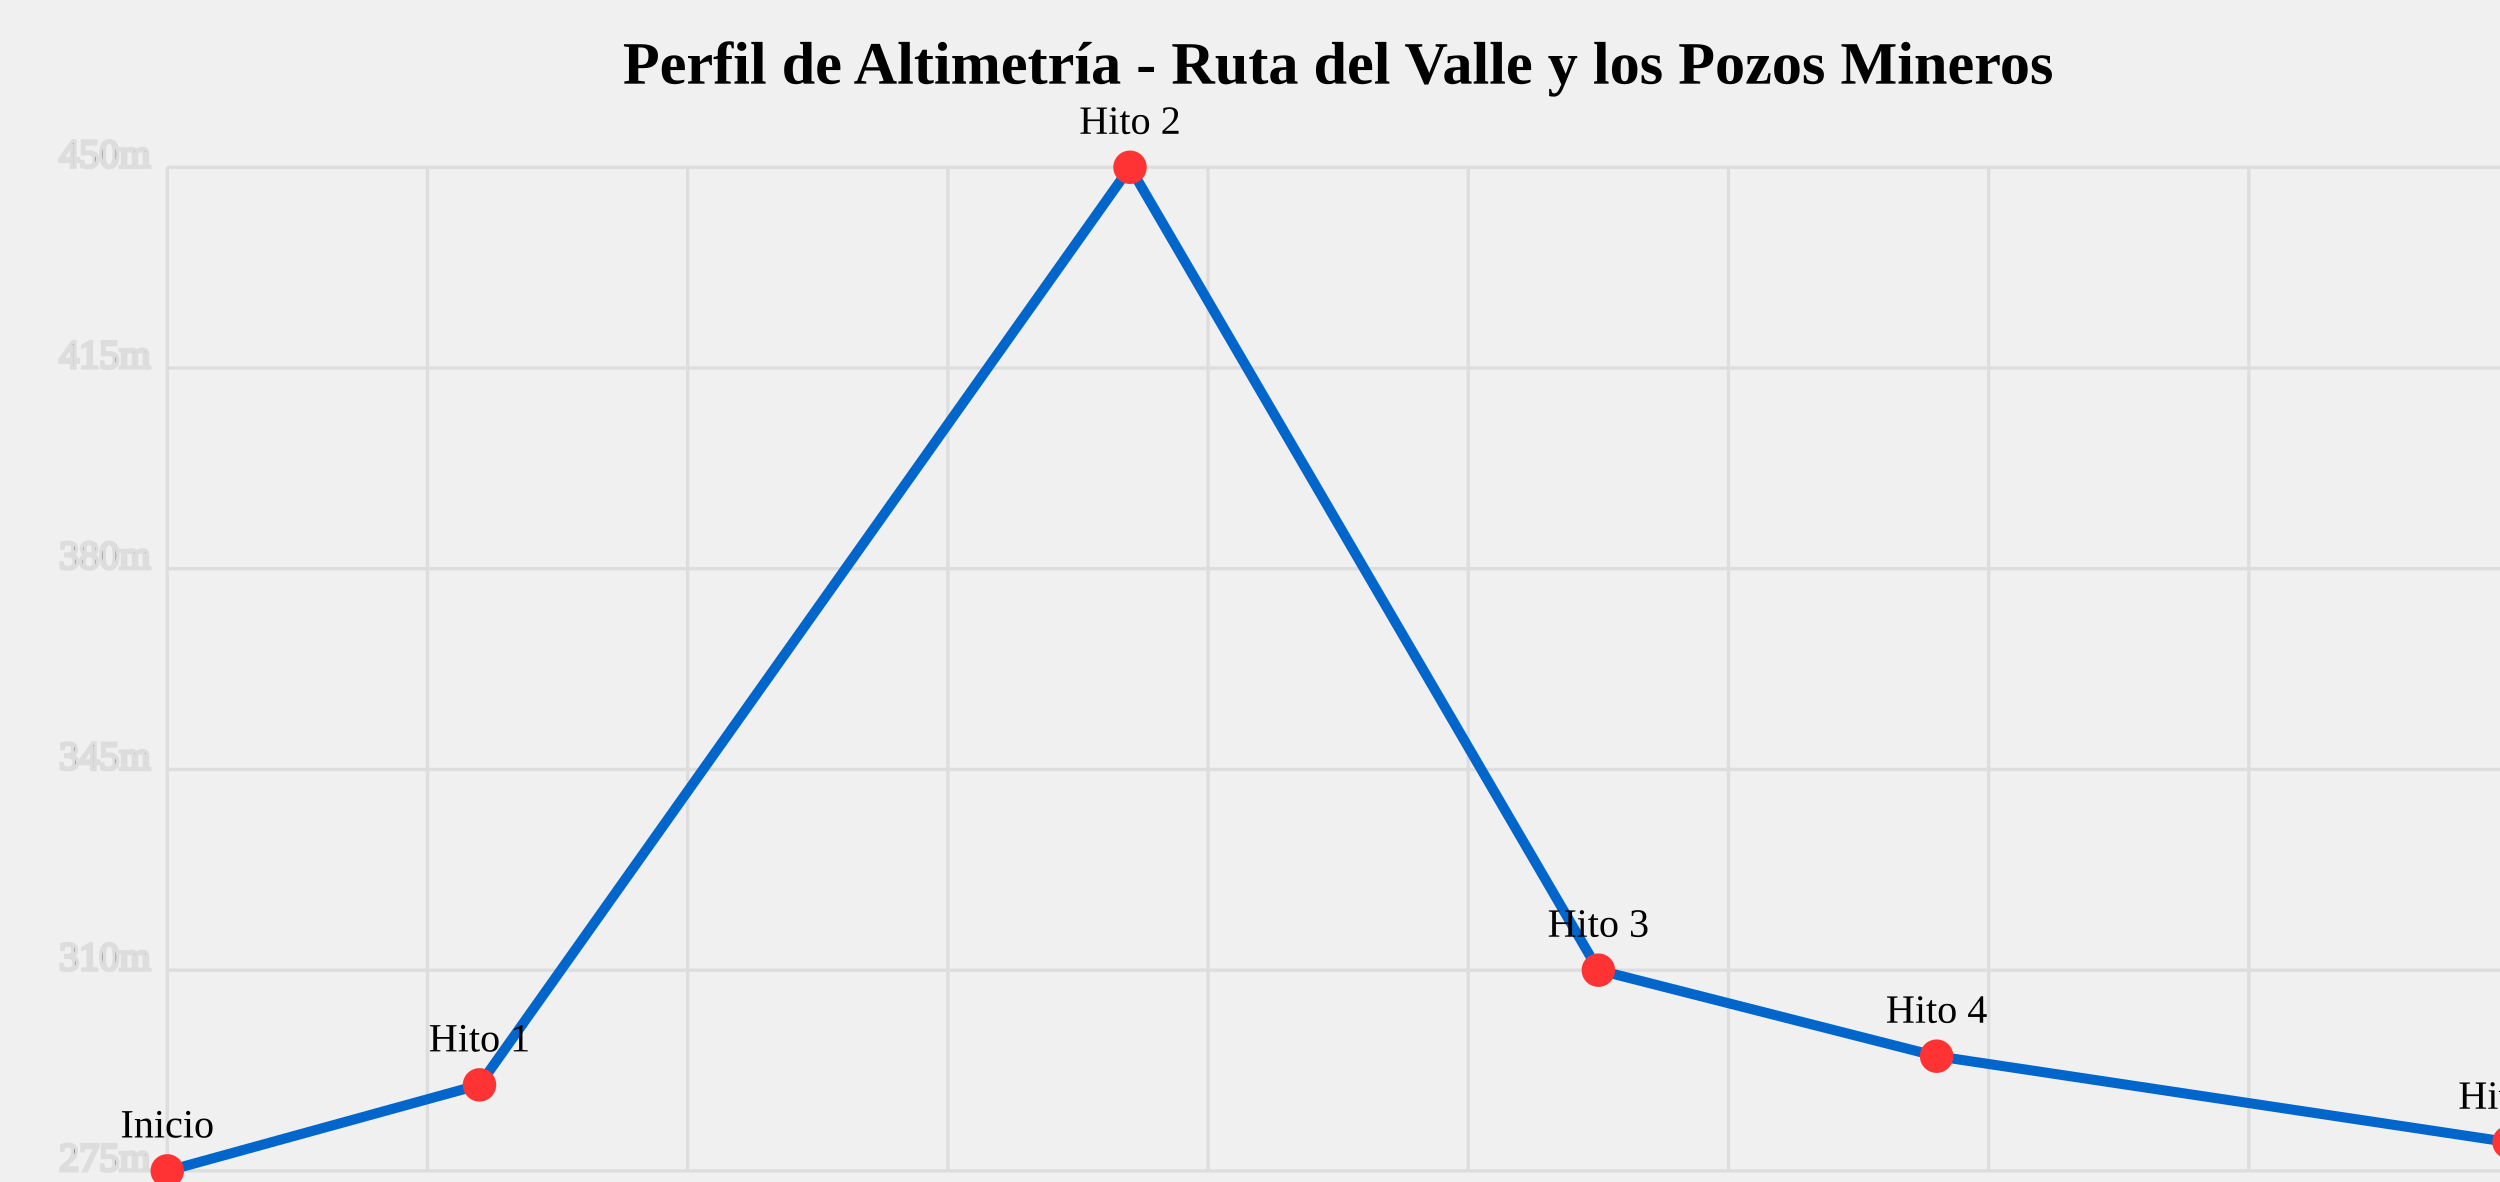
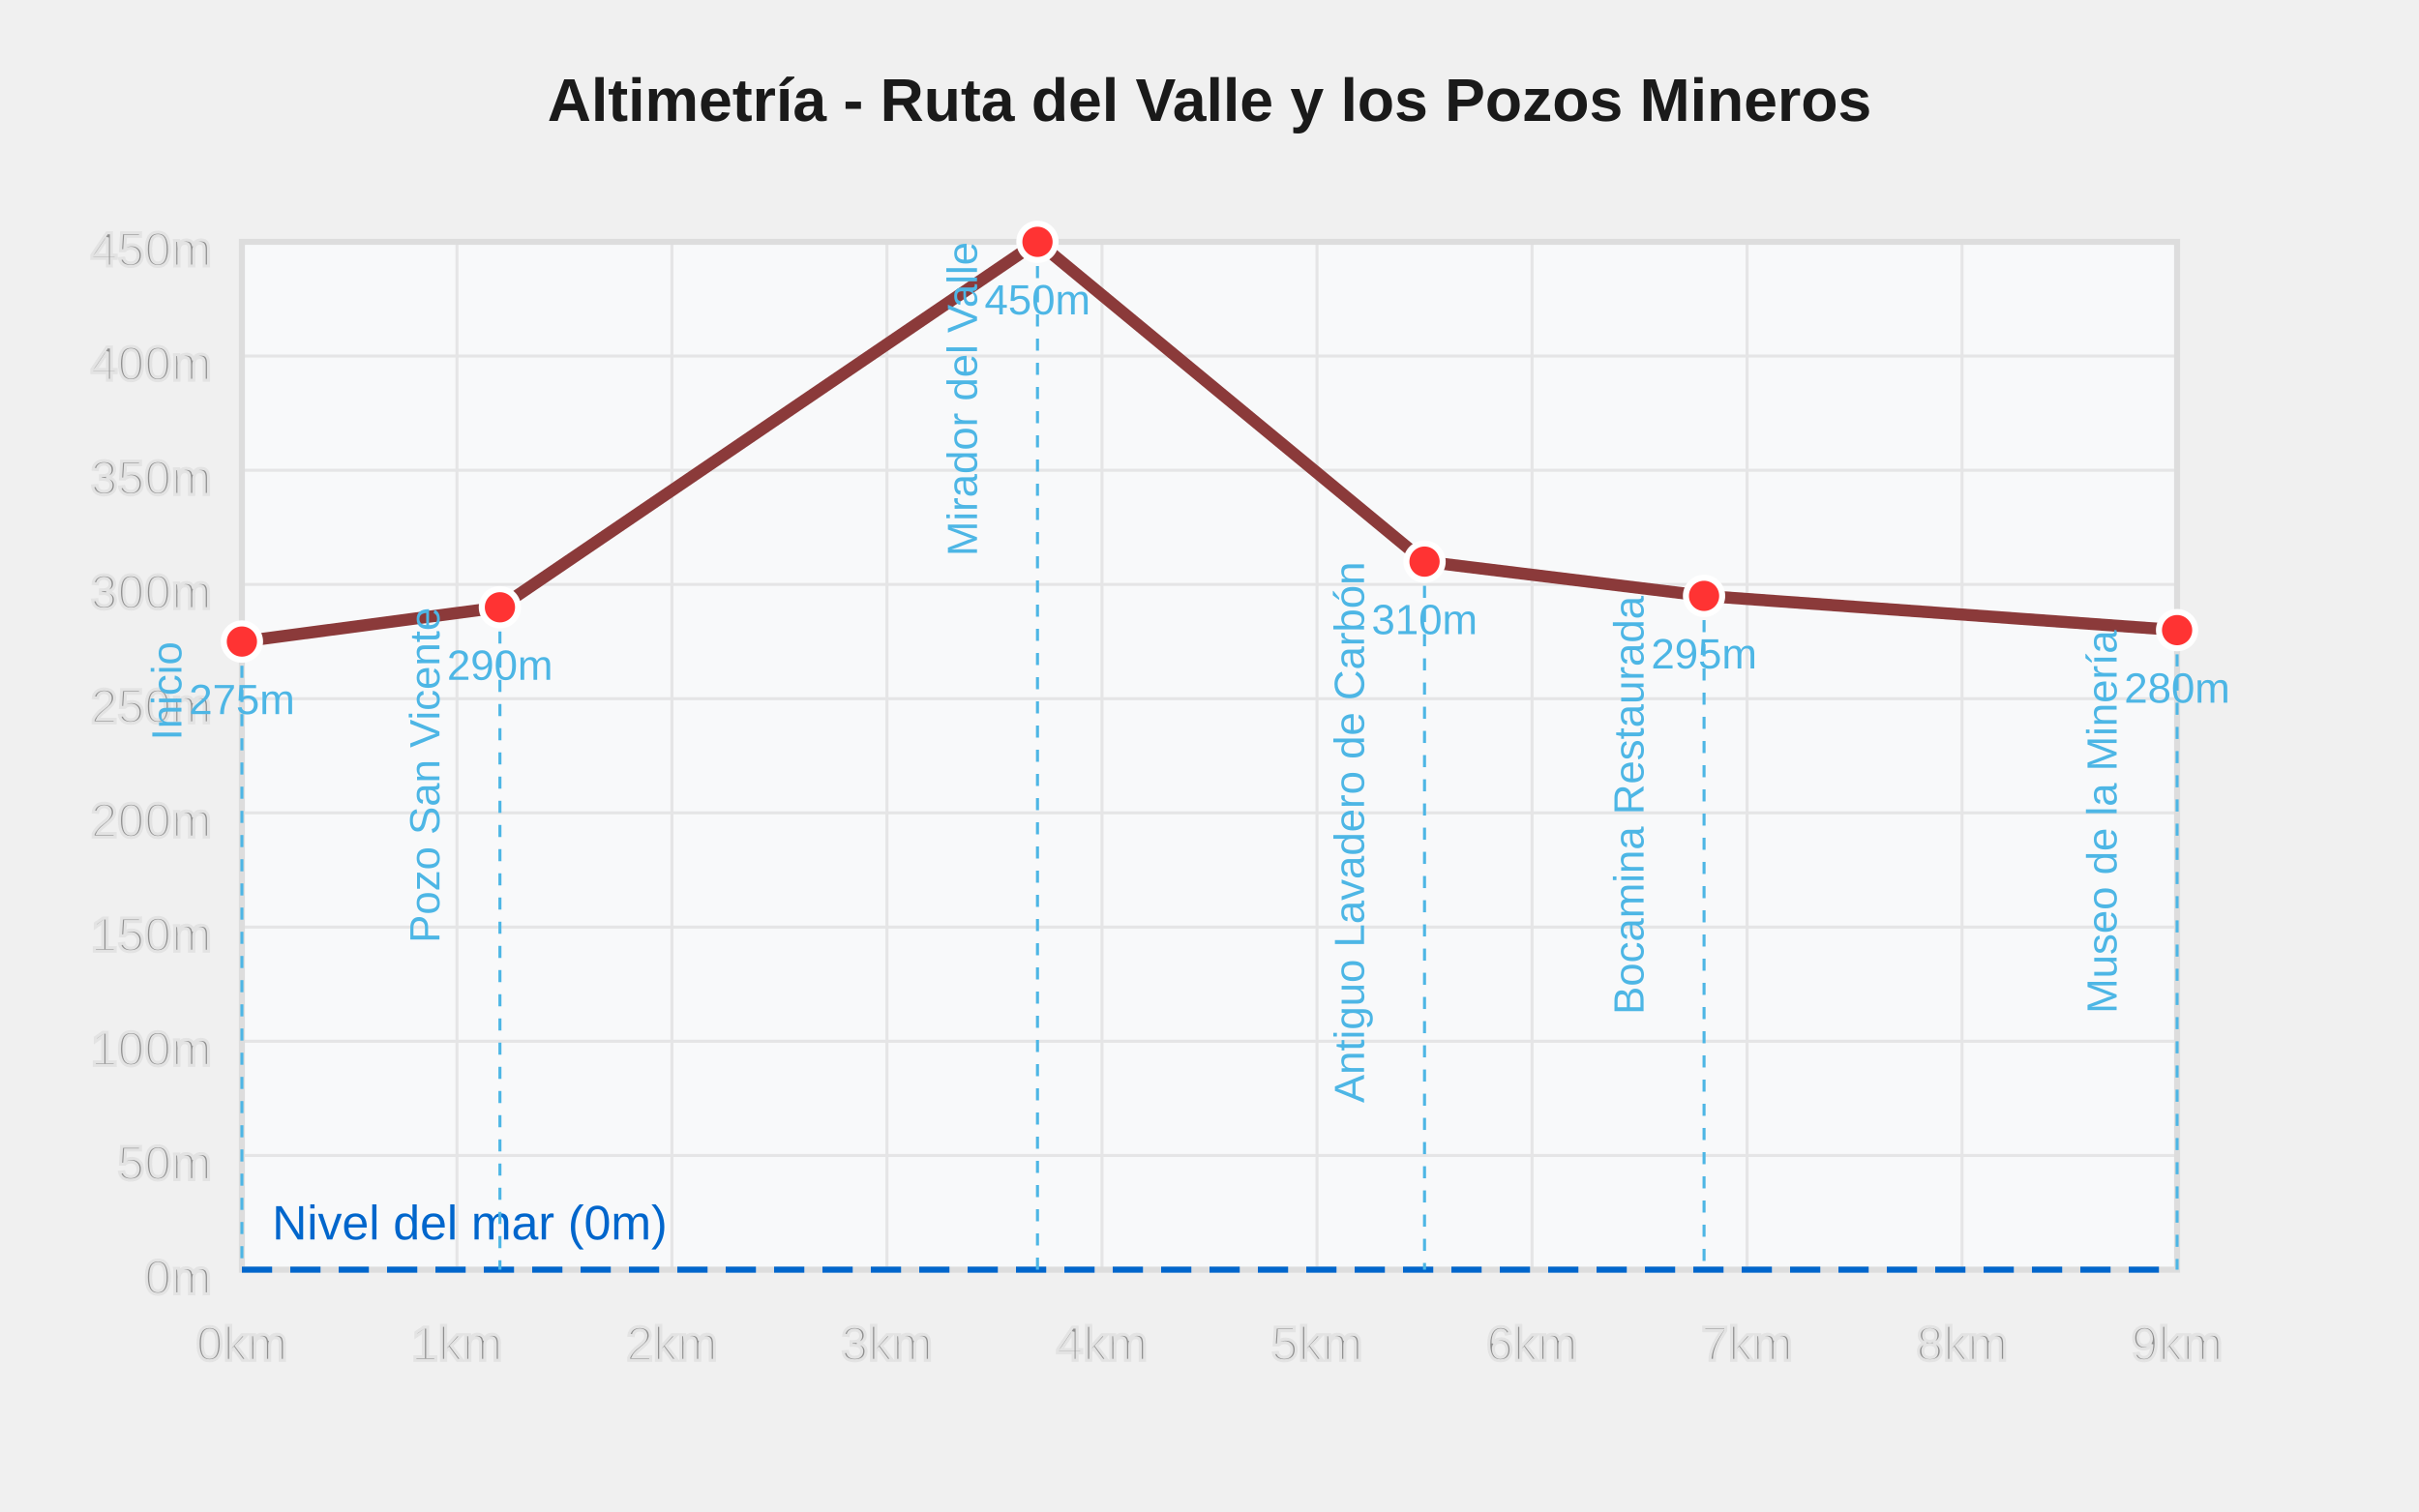
- <svg xmlns="http://www.w3.org/2000/svg">
-   <g stroke="#dddddd" stroke-width="1">
-     <line x1="50" y1="50.0" x2="750" y2="50.0" />
-     <text x="45" y="50.0" text-anchor="end" alignment-baseline="middle" font-size="12">450m</text>
-     <line x1="50" y1="110.0" x2="750" y2="110.0" />
-     <text x="45" y="110.0" text-anchor="end" alignment-baseline="middle" font-size="12">415m</text>
-     <line x1="50" y1="170.0" x2="750" y2="170.0" />
-     <text x="45" y="170.0" text-anchor="end" alignment-baseline="middle" font-size="12">380m</text>
-     <line x1="50" y1="230.0" x2="750" y2="230.0" />
-     <text x="45" y="230.0" text-anchor="end" alignment-baseline="middle" font-size="12">345m</text>
-     <line x1="50" y1="290.0" x2="750" y2="290.0" />
-     <text x="45" y="290.0" text-anchor="end" alignment-baseline="middle" font-size="12">310m</text>
-     <line x1="50" y1="350.0" x2="750" y2="350.0" />
-     <text x="45" y="350.0" text-anchor="end" alignment-baseline="middle" font-size="12">275m</text>
-     <line x1="50.0" y1="50" x2="50.0" y2="350" />
-     <text x="50.0" y="365" text-anchor="middle" font-size="12">0km</text>
-     <line x1="127.778" y1="50" x2="127.778" y2="350" />
-     <text x="127.778" y="365" text-anchor="middle" font-size="12">1km</text>
-     <line x1="205.556" y1="50" x2="205.556" y2="350" />
-     <text x="205.556" y="365" text-anchor="middle" font-size="12">2km</text>
-     <line x1="283.333" y1="50" x2="283.333" y2="350" />
-     <text x="283.333" y="365" text-anchor="middle" font-size="12">3km</text>
-     <line x1="361.111" y1="50" x2="361.111" y2="350" />
-     <text x="361.111" y="365" text-anchor="middle" font-size="12">4km</text>
-     <line x1="438.889" y1="50" x2="438.889" y2="350" />
-     <text x="438.889" y="365" text-anchor="middle" font-size="12">5km</text>
-     <line x1="516.667" y1="50" x2="516.667" y2="350" />
-     <text x="516.667" y="365" text-anchor="middle" font-size="12">6km</text>
-     <line x1="594.444" y1="50" x2="594.444" y2="350" />
-     <text x="594.444" y="365" text-anchor="middle" font-size="12">7km</text>
-     <line x1="672.222" y1="50" x2="672.222" y2="350" />
-     <text x="672.222" y="365" text-anchor="middle" font-size="12">8km</text>
-     <line x1="750.0" y1="50" x2="750.0" y2="350" />
-     <text x="750.0" y="365" text-anchor="middle" font-size="12">9km</text>
+ <svg xmlns="http://www.w3.org/2000/svg" width="400" height="250" viewBox="0 0 400 250">
+   <rect x="40" y="40" width="320" height="170" fill="#f8f9fa" stroke="#ddd" stroke-width="1" />
+   <g stroke="#dddddd" stroke-width="0.5" opacity="0.7">
+     <line x1="40" y1="210.0" x2="360" y2="210.0" />
+     <text x="35" y="214.0" text-anchor="end" font-family="Arial" font-size="8" fill="#666">0m</text>
+     <line x1="40" y1="191.111" x2="360" y2="191.111" />
+     <text x="35" y="195.111" text-anchor="end" font-family="Arial" font-size="8" fill="#666">50m</text>
+     <line x1="40" y1="172.222" x2="360" y2="172.222" />
+     <text x="35" y="176.222" text-anchor="end" font-family="Arial" font-size="8" fill="#666">100m</text>
+     <line x1="40" y1="153.333" x2="360" y2="153.333" />
+     <text x="35" y="157.333" text-anchor="end" font-family="Arial" font-size="8" fill="#666">150m</text>
+     <line x1="40" y1="134.444" x2="360" y2="134.444" />
+     <text x="35" y="138.444" text-anchor="end" font-family="Arial" font-size="8" fill="#666">200m</text>
+     <line x1="40" y1="115.556" x2="360" y2="115.556" />
+     <text x="35" y="119.556" text-anchor="end" font-family="Arial" font-size="8" fill="#666">250m</text>
+     <line x1="40" y1="96.667" x2="360" y2="96.667" />
+     <text x="35" y="100.667" text-anchor="end" font-family="Arial" font-size="8" fill="#666">300m</text>
+     <line x1="40" y1="77.778" x2="360" y2="77.778" />
+     <text x="35" y="81.778" text-anchor="end" font-family="Arial" font-size="8" fill="#666">350m</text>
+     <line x1="40" y1="58.889" x2="360" y2="58.889" />
+     <text x="35" y="62.889" text-anchor="end" font-family="Arial" font-size="8" fill="#666">400m</text>
+     <line x1="40" y1="40.0" x2="360" y2="40.0" />
+     <text x="35" y="44.0" text-anchor="end" font-family="Arial" font-size="8" fill="#666">450m</text>
+     <line x1="40.0" y1="40" x2="40.0" y2="210" />
+     <text x="40.0" y="225" text-anchor="middle" font-family="Arial" font-size="8" fill="#666">0km</text>
+     <line x1="75.556" y1="40" x2="75.556" y2="210" />
+     <text x="75.556" y="225" text-anchor="middle" font-family="Arial" font-size="8" fill="#666">1km</text>
+     <line x1="111.111" y1="40" x2="111.111" y2="210" />
+     <text x="111.111" y="225" text-anchor="middle" font-family="Arial" font-size="8" fill="#666">2km</text>
+     <line x1="146.667" y1="40" x2="146.667" y2="210" />
+     <text x="146.667" y="225" text-anchor="middle" font-family="Arial" font-size="8" fill="#666">3km</text>
+     <line x1="182.222" y1="40" x2="182.222" y2="210" />
+     <text x="182.222" y="225" text-anchor="middle" font-family="Arial" font-size="8" fill="#666">4km</text>
+     <line x1="217.778" y1="40" x2="217.778" y2="210" />
+     <text x="217.778" y="225" text-anchor="middle" font-family="Arial" font-size="8" fill="#666">5km</text>
+     <line x1="253.333" y1="40" x2="253.333" y2="210" />
+     <text x="253.333" y="225" text-anchor="middle" font-family="Arial" font-size="8" fill="#666">6km</text>
+     <line x1="288.889" y1="40" x2="288.889" y2="210" />
+     <text x="288.889" y="225" text-anchor="middle" font-family="Arial" font-size="8" fill="#666">7km</text>
+     <line x1="324.444" y1="40" x2="324.444" y2="210" />
+     <text x="324.444" y="225" text-anchor="middle" font-family="Arial" font-size="8" fill="#666">8km</text>
+     <line x1="360.0" y1="40" x2="360.0" y2="210" />
+     <text x="360.0" y="225" text-anchor="middle" font-family="Arial" font-size="8" fill="#666">9km</text>
  </g>
-   <polyline points="50.0,350.0 143.333,324.286 337.778,50.0 477.778,290.0 578.889,315.714 750.0,341.429 " fill="none" stroke="#0066cc" stroke-width="3" />
-   <circle cx="50.0" cy="350.0" r="5" fill="#ff3333" />
-   <text x="50.0" y="340.0" text-anchor="middle" font-size="12">Inicio</text>
-   <circle cx="143.333" cy="324.286" r="5" fill="#ff3333" />
-   <text x="143.333" y="314.286" text-anchor="middle" font-size="12">Hito 1</text>
-   <circle cx="337.778" cy="50.0" r="5" fill="#ff3333" />
-   <text x="337.778" y="40.0" text-anchor="middle" font-size="12">Hito 2</text>
-   <circle cx="477.778" cy="290.0" r="5" fill="#ff3333" />
-   <text x="477.778" y="280.0" text-anchor="middle" font-size="12">Hito 3</text>
-   <circle cx="578.889" cy="315.714" r="5" fill="#ff3333" />
-   <text x="578.889" y="305.714" text-anchor="middle" font-size="12">Hito 4</text>
-   <circle cx="750.0" cy="341.429" r="5" fill="#ff3333" />
-   <text x="750.0" y="331.429" text-anchor="middle" font-size="12">Hito 5</text>
-   <text x="400.0" y="25.0" text-anchor="middle" font-size="18" font-weight="bold">Perfil de Altimetría - Ruta del Valle y los Pozos Mineros</text>
+   <line x1="40" y1="210.0" x2="360" y2="210.0" stroke="#0066cc" stroke-width="1" stroke-dasharray="5,3" />
+   <text x="45" y="205.0" font-family="Arial" font-size="8" fill="#0066cc">Nivel del mar (0m)</text>
+   <polyline points="40.0,106.111 82.667,100.444 171.556,40.0 235.556,92.889 281.778,98.556 360.0,104.222" fill="none" stroke="#8b3a3a" stroke-width="2" />
+   <line x1="40.0" y1="106.111" x2="40.0" y2="210" stroke="#4db6e5" stroke-width="0.5" stroke-dasharray="2,2" />
+   <circle cx="40.0" cy="106.111" r="3" fill="#ff3333" stroke="#fff" stroke-width="1" />
+   <text x="30.0" y="106.111" transform="rotate(-90, 30.0, 106.1111)" text-anchor="end" font-family="Arial" font-size="7" fill="#4db6e5">Inicio</text>
+   <text x="40.0" y="118.111" text-anchor="middle" font-family="Arial" font-size="7" fill="#4db6e5">275m</text>
+   <line x1="82.667" y1="100.444" x2="82.667" y2="210" stroke="#4db6e5" stroke-width="0.5" stroke-dasharray="2,2" />
+   <circle cx="82.667" cy="100.444" r="3" fill="#ff3333" stroke="#fff" stroke-width="1" />
+   <text x="72.667" y="100.444" transform="rotate(-90, 72.66667, 100.4444)" text-anchor="end" font-family="Arial" font-size="7" fill="#4db6e5">Pozo San Vicente</text>
+   <text x="82.667" y="112.444" text-anchor="middle" font-family="Arial" font-size="7" fill="#4db6e5">290m</text>
+   <line x1="171.556" y1="40.0" x2="171.556" y2="210" stroke="#4db6e5" stroke-width="0.5" stroke-dasharray="2,2" />
+   <circle cx="171.556" cy="40.0" r="3" fill="#ff3333" stroke="#fff" stroke-width="1" />
+   <text x="161.556" y="40.0" transform="rotate(-90, 161.5556, 40.0)" text-anchor="end" font-family="Arial" font-size="7" fill="#4db6e5">Mirador del Valle</text>
+   <text x="171.556" y="52.0" text-anchor="middle" font-family="Arial" font-size="7" fill="#4db6e5">450m</text>
+   <line x1="235.556" y1="92.889" x2="235.556" y2="210" stroke="#4db6e5" stroke-width="0.5" stroke-dasharray="2,2" />
+   <circle cx="235.556" cy="92.889" r="3" fill="#ff3333" stroke="#fff" stroke-width="1" />
+   <text x="225.556" y="92.889" transform="rotate(-90, 225.5556, 92.88889)" text-anchor="end" font-family="Arial" font-size="7" fill="#4db6e5">Antiguo Lavadero de Carbón</text>
+   <text x="235.556" y="104.889" text-anchor="middle" font-family="Arial" font-size="7" fill="#4db6e5">310m</text>
+   <line x1="281.778" y1="98.556" x2="281.778" y2="210" stroke="#4db6e5" stroke-width="0.5" stroke-dasharray="2,2" />
+   <circle cx="281.778" cy="98.556" r="3" fill="#ff3333" stroke="#fff" stroke-width="1" />
+   <text x="271.778" y="98.556" transform="rotate(-90, 271.7778, 98.55556)" text-anchor="end" font-family="Arial" font-size="7" fill="#4db6e5">Bocamina Restaurada</text>
+   <text x="281.778" y="110.556" text-anchor="middle" font-family="Arial" font-size="7" fill="#4db6e5">295m</text>
+   <line x1="360.0" y1="104.222" x2="360.0" y2="210" stroke="#4db6e5" stroke-width="0.5" stroke-dasharray="2,2" />
+   <circle cx="360.0" cy="104.222" r="3" fill="#ff3333" stroke="#fff" stroke-width="1" />
+   <text x="350.0" y="104.222" transform="rotate(-90, 350.0, 104.2222)" text-anchor="end" font-family="Arial" font-size="7" fill="#4db6e5">Museo de la Minería</text>
+   <text x="360.0" y="116.222" text-anchor="middle" font-family="Arial" font-size="7" fill="#4db6e5">280m</text>
+   <text x="200.0" y="20.0" text-anchor="middle" font-family="Arial" font-size="10" font-weight="bold" fill="#1a1a1a">Altimetría - Ruta del Valle y los Pozos Mineros</text>
</svg>
